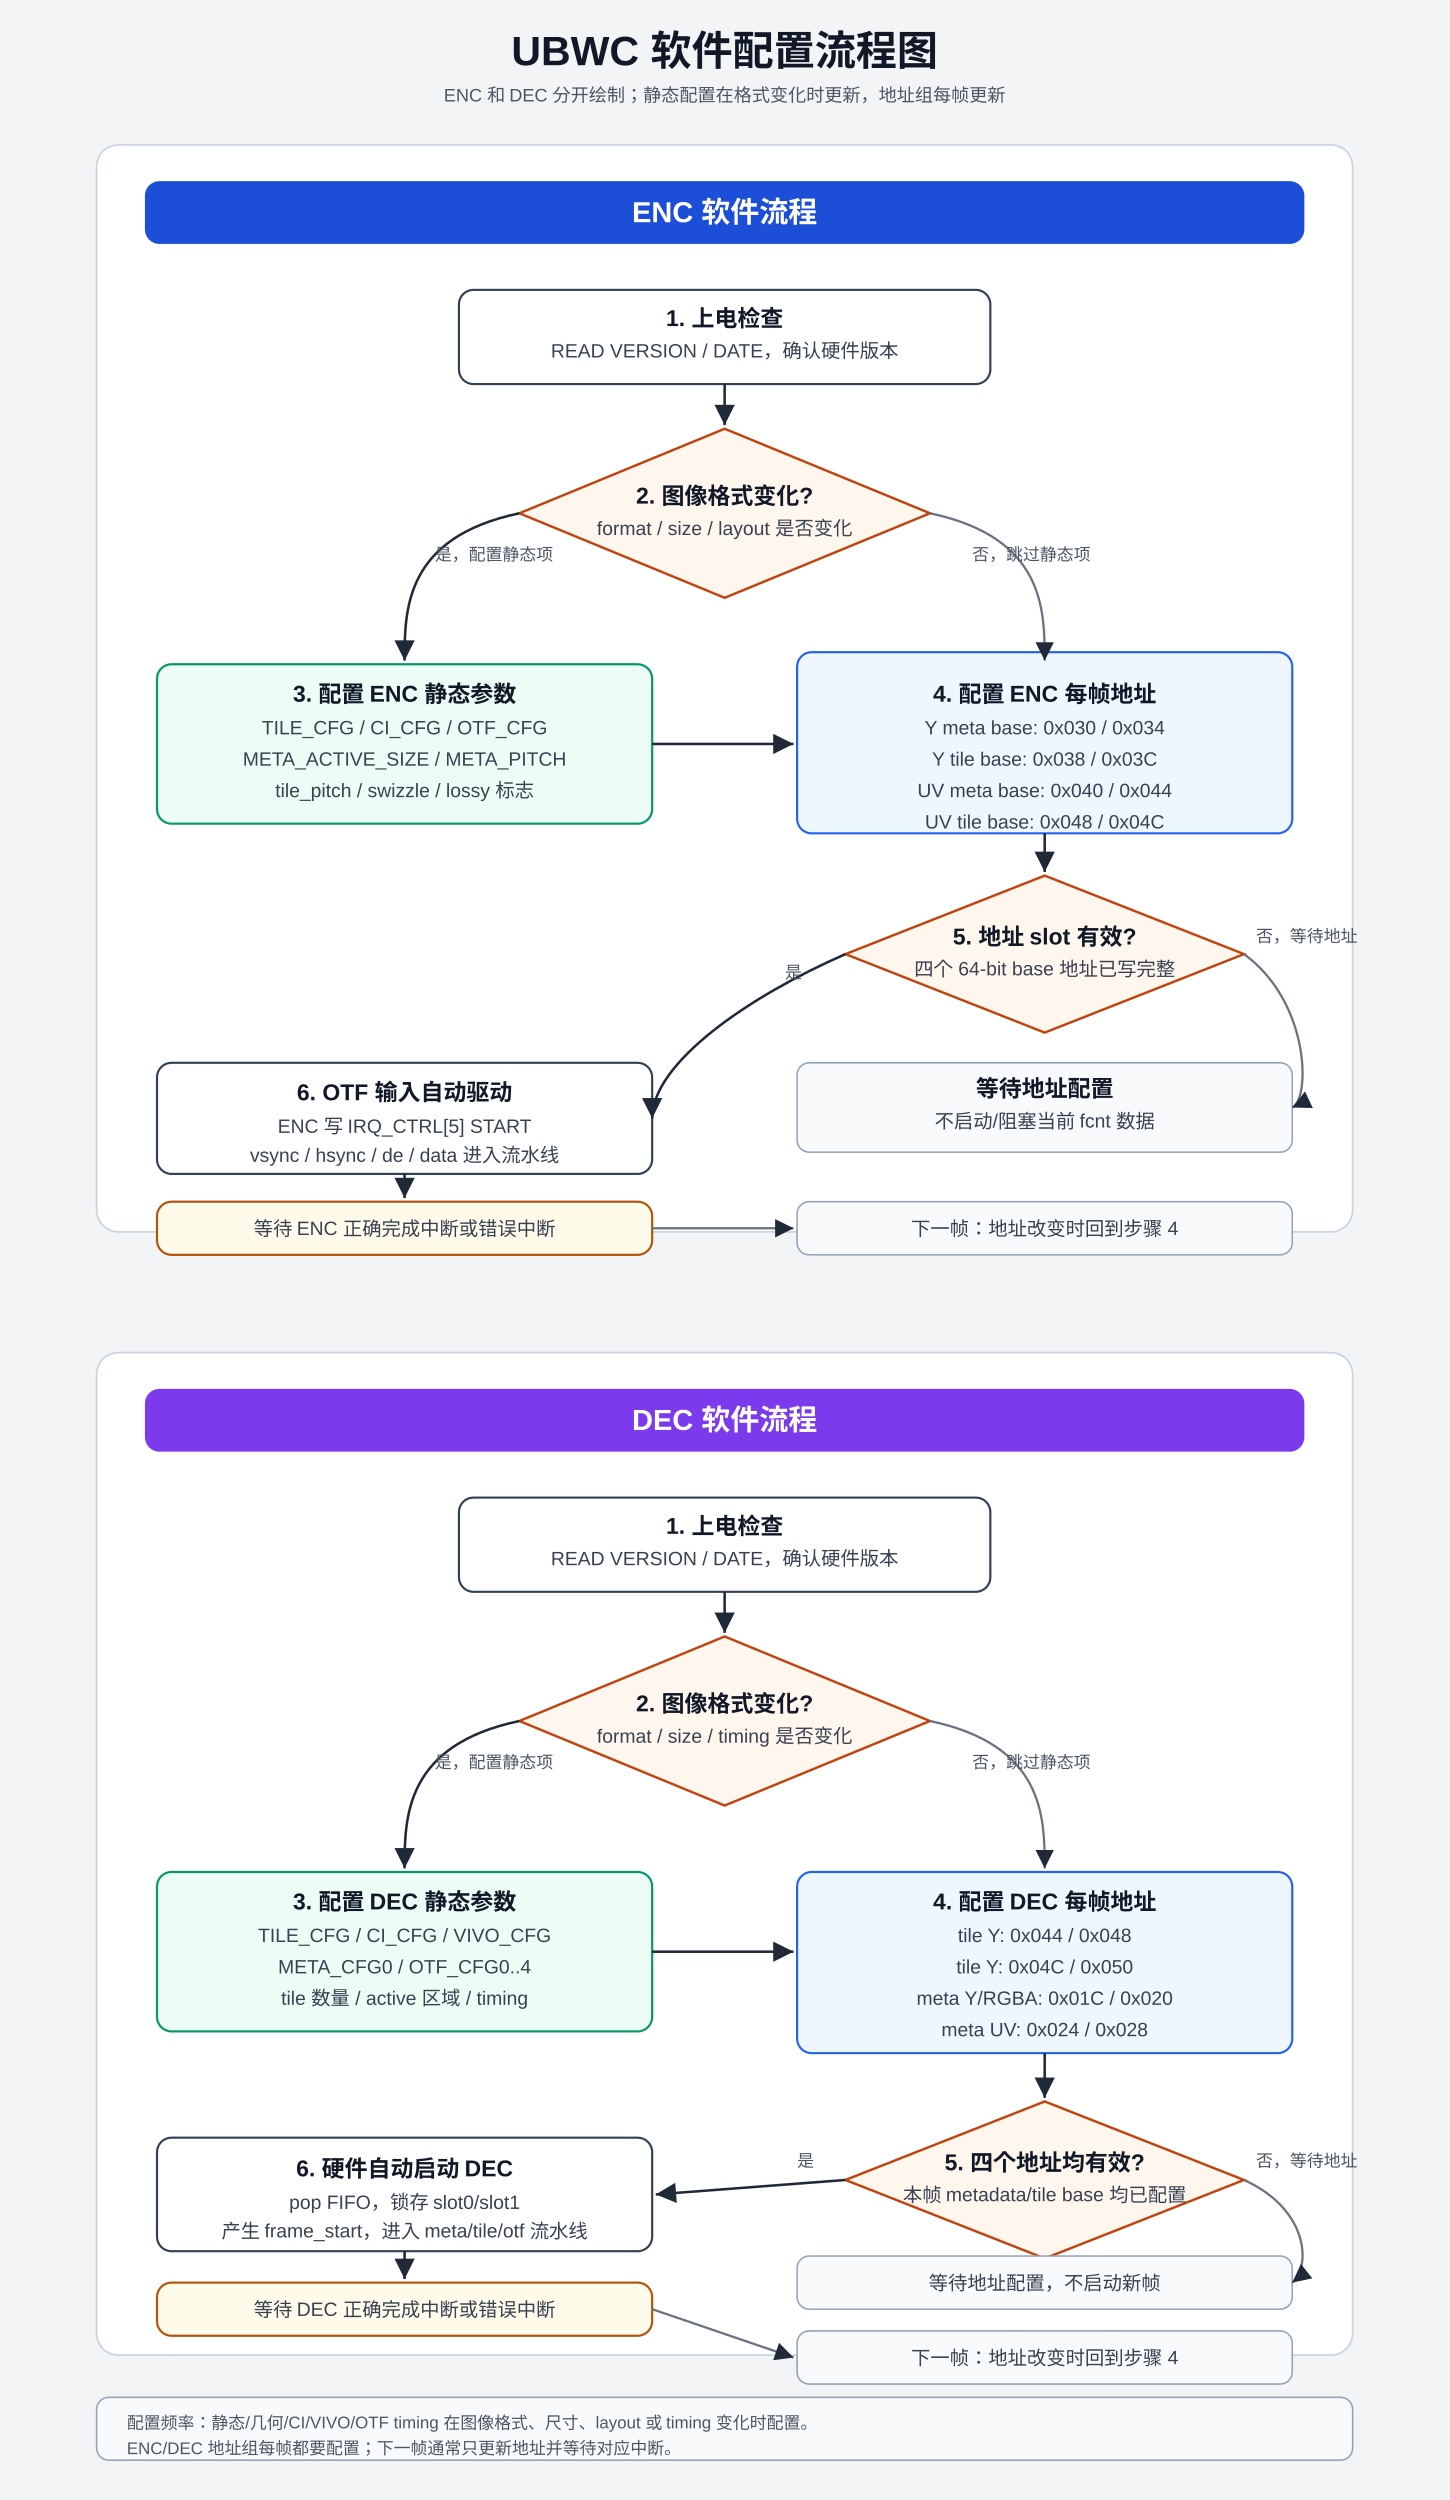
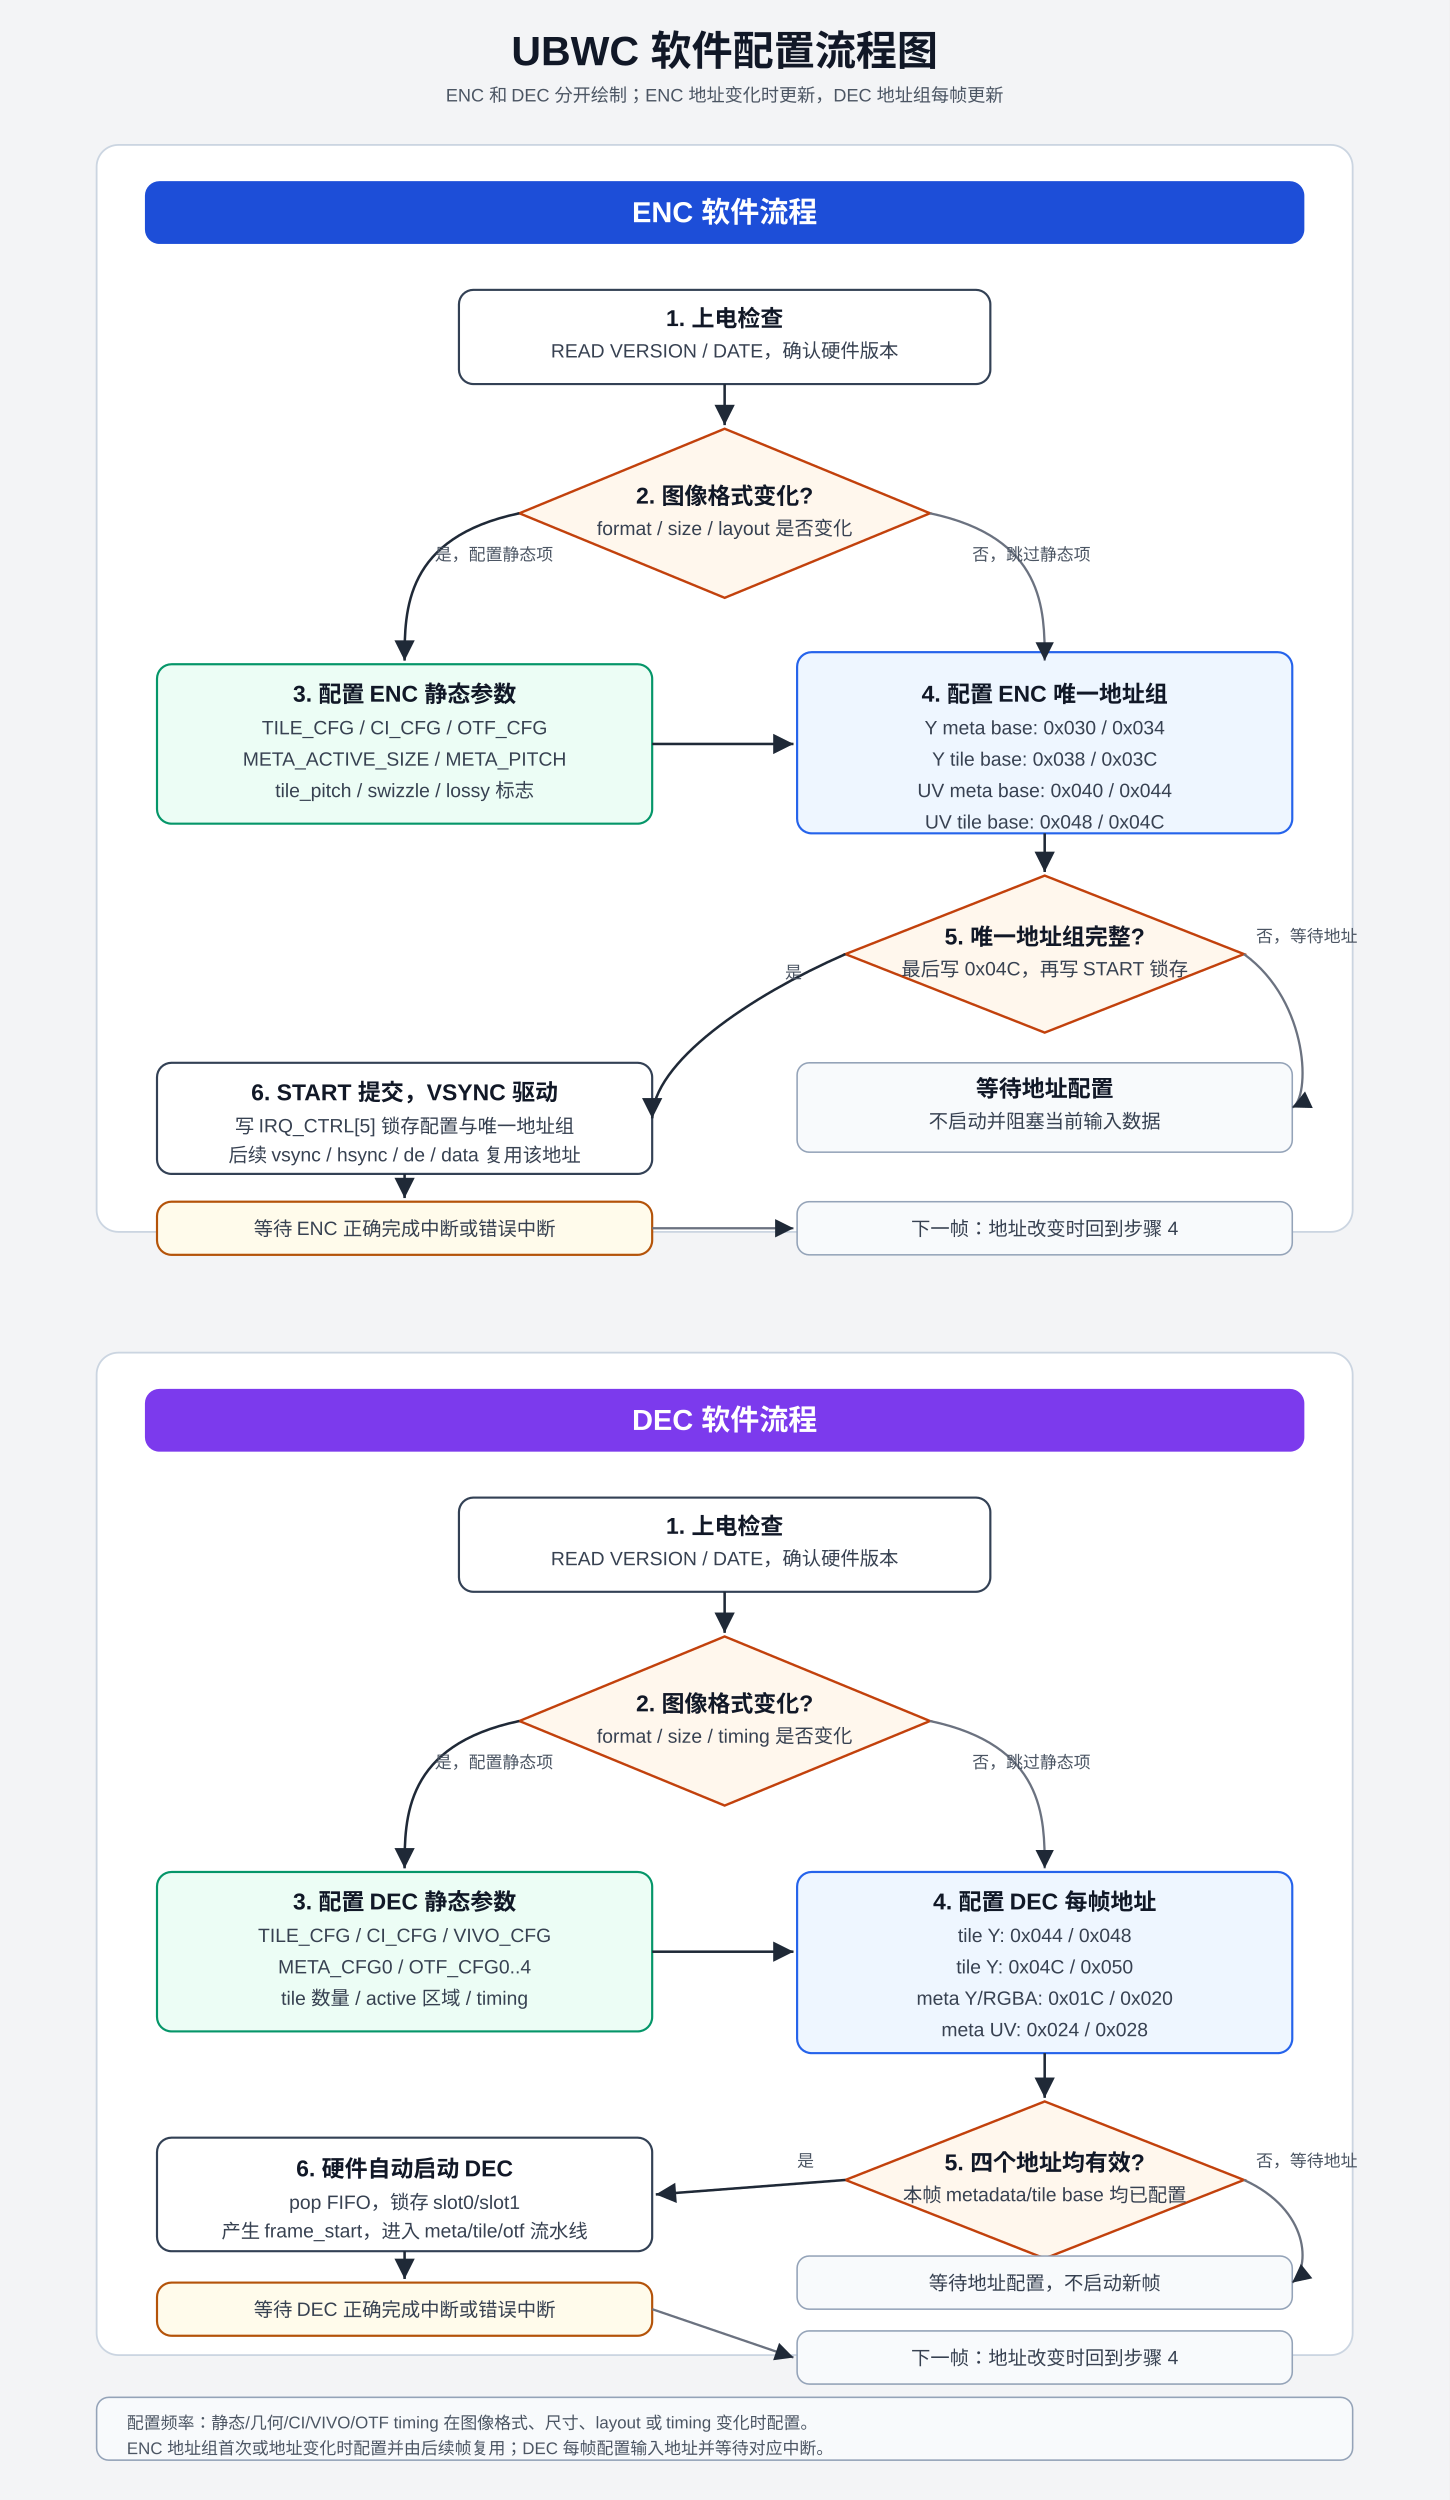
<svg xmlns="http://www.w3.org/2000/svg" width="1200" height="2070" viewBox="0 0 1200 2070">
  <defs>
    <marker id="arrow" markerWidth="12" markerHeight="12" refX="10" refY="6" orient="auto" markerUnits="strokeWidth">
      <path d="M2,2 L10,6 L2,10 Z" fill="#1f2937" />
    </marker>
    <style>
      .title { font: 700 34px "PingFang SC", "Microsoft YaHei", Arial, sans-serif; fill: #111827; }
      .subtitle { font: 15px "PingFang SC", "Microsoft YaHei", Arial, sans-serif; fill: #4b5563; }
      .panel-title { font: 700 24px "PingFang SC", "Microsoft YaHei", Arial, sans-serif; fill: #ffffff; }
      .box-title { font: 700 19px "PingFang SC", "Microsoft YaHei", Arial, sans-serif; fill: #111827; }
      .box-text { font: 16px "PingFang SC", "Microsoft YaHei", Arial, sans-serif; fill: #374151; }
      .small { font: 14px "PingFang SC", "Microsoft YaHei", Arial, sans-serif; fill: #4b5563; }
      .edge { stroke: #1f2937; stroke-width: 2.1; fill: none; marker-end: url(#arrow); }
      .edge-soft { stroke: #6b7280; stroke-width: 1.9; fill: none; marker-end: url(#arrow); }
      .panel { fill: #ffffff; stroke: #cbd5e1; stroke-width: 1.5; rx: 18; }
      .header-enc { fill: #1d4ed8; rx: 12; }
      .header-dec { fill: #7c3aed; rx: 12; }
      .box { fill: #ffffff; stroke: #334155; stroke-width: 1.8; rx: 12; }
      .format { fill: #ecfdf5; stroke: #059669; stroke-width: 1.8; rx: 12; }
      .frame { fill: #eef6ff; stroke: #2563eb; stroke-width: 1.8; rx: 12; }
      .decision { fill: #fff7ed; stroke: #c2410c; stroke-width: 2; }
      .irq { fill: #fffbeb; stroke: #b45309; stroke-width: 1.8; rx: 12; }
      .error { fill: #fef2f2; stroke: #dc2626; stroke-width: 1.8; rx: 12; }
      .note { fill: #f8fafc; stroke: #94a3b8; stroke-width: 1.3; rx: 10; }
    </style>
  </defs>
  <rect x="0" y="0" width="1200" height="2070" fill="#f3f4f6" />
  <text x="600" y="54" text-anchor="middle" class="title">UBWC 软件配置流程图</text>
-   <text x="600" y="84" text-anchor="middle" class="subtitle">ENC 和 DEC 分开绘制；静态配置在格式变化时更新，地址组每帧更新</text>
+   <text x="600" y="84" text-anchor="middle" class="subtitle">ENC 和 DEC 分开绘制；ENC 地址变化时更新，DEC 地址组每帧更新</text>
  <rect x="80" y="120" width="1040" height="900" class="panel" />
  <rect x="120" y="150" width="960" height="52" class="header-enc" />
  <text x="600" y="184" text-anchor="middle" class="panel-title">ENC 软件流程</text>
  <rect x="380" y="240" width="440" height="78" class="box" />
  <text x="600" y="270" text-anchor="middle" class="box-title">1. 上电检查</text>
  <text x="600" y="296" text-anchor="middle" class="box-text">READ VERSION / DATE，确认硬件版本</text>
  <polygon points="600,355 770,425 600,495 430,425" class="decision" />
  <text x="600" y="417" text-anchor="middle" class="box-title">2. 图像格式变化?</text>
  <text x="600" y="443" text-anchor="middle" class="box-text">format / size / layout 是否变化</text>
  <rect x="130" y="550" width="410" height="132" class="format" />
  <text x="335" y="581" text-anchor="middle" class="box-title">3. 配置 ENC 静态参数</text>
  <text x="335" y="608" text-anchor="middle" class="box-text">TILE_CFG / CI_CFG / OTF_CFG</text>
  <text x="335" y="634" text-anchor="middle" class="box-text">META_ACTIVE_SIZE / META_PITCH</text>
  <text x="335" y="660" text-anchor="middle" class="box-text">tile_pitch / swizzle / lossy 标志</text>
  <rect x="660" y="540" width="410" height="150" class="frame" />
-   <text x="865" y="581" text-anchor="middle" class="box-title">4. 配置 ENC 每帧地址</text>
+   <text x="865" y="581" text-anchor="middle" class="box-title">4. 配置 ENC 唯一地址组</text>
  <text x="865" y="608" text-anchor="middle" class="box-text">Y meta base: 0x030 / 0x034</text>
  <text x="865" y="634" text-anchor="middle" class="box-text">Y tile base: 0x038 / 0x03C</text>
  <text x="865" y="660" text-anchor="middle" class="box-text">UV meta base: 0x040 / 0x044</text>
  <text x="865" y="686" text-anchor="middle" class="box-text">UV tile base: 0x048 / 0x04C</text>
  <polygon points="865,725 1030,790 865,855 700,790" class="decision" />
-   <text x="865" y="782" text-anchor="middle" class="box-title">5. 地址 slot 有效?</text>
-   <text x="865" y="808" text-anchor="middle" class="box-text">四个 64-bit base 地址已写完整</text>
+   <text x="865" y="782" text-anchor="middle" class="box-title">5. 唯一地址组完整?</text>
+   <text x="865" y="808" text-anchor="middle" class="box-text">最后写 0x04C，再写 START 锁存</text>
  <rect x="130" y="880" width="410" height="92" class="box" />
-   <text x="335" y="911" text-anchor="middle" class="box-title">6. OTF 输入自动驱动</text>
-   <text x="335" y="938" text-anchor="middle" class="box-text">ENC 写 IRQ_CTRL[5] START</text>
-   <text x="335" y="962" text-anchor="middle" class="box-text">vsync / hsync / de / data 进入流水线</text>
+   <text x="335" y="911" text-anchor="middle" class="box-title">6. START 提交，VSYNC 驱动</text>
+   <text x="335" y="938" text-anchor="middle" class="box-text">写 IRQ_CTRL[5] 锁存配置与唯一地址组</text>
+   <text x="335" y="962" text-anchor="middle" class="box-text">后续 vsync / hsync / de / data 复用该地址</text>
  <rect x="660" y="880" width="410" height="74" class="note" />
  <text x="865" y="908" text-anchor="middle" class="box-title">等待地址配置</text>
-   <text x="865" y="934" text-anchor="middle" class="box-text">不启动/阻塞当前 fcnt 数据</text>
+   <text x="865" y="934" text-anchor="middle" class="box-text">不启动并阻塞当前输入数据</text>
  <rect x="130" y="995" width="410" height="44" class="irq" />
  <text x="335" y="1023" text-anchor="middle" class="box-text">等待 ENC 正确完成中断或错误中断</text>
  <rect x="660" y="995" width="410" height="44" class="note" />
  <text x="865" y="1023" text-anchor="middle" class="box-text">下一帧：地址改变时回到步骤 4</text>
  <path class="edge" d="M600,318 L600,352" />
  <path class="edge" d="M430,425 C335,445 335,505 335,547" />
  <text x="360" y="464" class="small">是，配置静态项</text>
  <path class="edge-soft" d="M770,425 C865,445 865,505 865,547" />
  <text x="805" y="464" class="small">否，跳过静态项</text>
  <path class="edge" d="M540,616 L657,616" />
  <path class="edge" d="M865,690 L865,722" />
  <path class="edge" d="M700,790 C620,825 540,880 540,926" />
  <text x="650" y="810" class="small">是</text>
  <path class="edge" d="M335,972 L335,992" />
  <path class="edge-soft" d="M1030,790 C1085,830 1085,910 1070,917" />
  <text x="1040" y="780" class="small">否，等待地址</text>
  <path class="edge-soft" d="M540,1017 L657,1017" />
  <rect x="80" y="1120" width="1040" height="830" class="panel" />
  <rect x="120" y="1150" width="960" height="52" class="header-dec" />
  <text x="600" y="1184" text-anchor="middle" class="panel-title">DEC 软件流程</text>
  <rect x="380" y="1240" width="440" height="78" class="box" />
  <text x="600" y="1270" text-anchor="middle" class="box-title">1. 上电检查</text>
  <text x="600" y="1296" text-anchor="middle" class="box-text">READ VERSION / DATE，确认硬件版本</text>
  <polygon points="600,1355 770,1425 600,1495 430,1425" class="decision" />
  <text x="600" y="1417" text-anchor="middle" class="box-title">2. 图像格式变化?</text>
  <text x="600" y="1443" text-anchor="middle" class="box-text">format / size / timing 是否变化</text>
  <rect x="130" y="1550" width="410" height="132" class="format" />
  <text x="335" y="1581" text-anchor="middle" class="box-title">3. 配置 DEC 静态参数</text>
  <text x="335" y="1608" text-anchor="middle" class="box-text">TILE_CFG / CI_CFG / VIVO_CFG</text>
  <text x="335" y="1634" text-anchor="middle" class="box-text">META_CFG0 / OTF_CFG0..4</text>
  <text x="335" y="1660" text-anchor="middle" class="box-text">tile 数量 / active 区域 / timing</text>
  <rect x="660" y="1550" width="410" height="150" class="frame" />
  <text x="865" y="1581" text-anchor="middle" class="box-title">4. 配置 DEC 每帧地址</text>
  <text x="865" y="1608" text-anchor="middle" class="box-text">tile Y: 0x044 / 0x048</text>
  <text x="865" y="1634" text-anchor="middle" class="box-text">tile Y: 0x04C / 0x050</text>
  <text x="865" y="1660" text-anchor="middle" class="box-text">meta Y/RGBA: 0x01C / 0x020</text>
  <text x="865" y="1686" text-anchor="middle" class="box-text">meta UV: 0x024 / 0x028</text>
  <polygon points="865,1740 1030,1805 865,1870 700,1805" class="decision" />
  <text x="865" y="1797" text-anchor="middle" class="box-title">5. 四个地址均有效?</text>
  <text x="865" y="1823" text-anchor="middle" class="box-text">本帧 metadata/tile base 均已配置</text>
  <rect x="130" y="1770" width="410" height="94" class="box" />
  <text x="335" y="1802" text-anchor="middle" class="box-title">6. 硬件自动启动 DEC</text>
  <text x="335" y="1829" text-anchor="middle" class="box-text">pop FIFO，锁存 slot0/slot1</text>
  <text x="335" y="1853" text-anchor="middle" class="box-text">产生 frame_start，进入 meta/tile/otf 流水线</text>
  <rect x="130" y="1890" width="410" height="44" class="irq" />
  <text x="335" y="1918" text-anchor="middle" class="box-text">等待 DEC 正确完成中断或错误中断</text>
  <rect x="660" y="1868" width="410" height="44" class="note" />
  <text x="865" y="1896" text-anchor="middle" class="box-text">等待地址配置，不启动新帧</text>
  <rect x="660" y="1930" width="410" height="44" class="note" />
  <text x="865" y="1958" text-anchor="middle" class="box-text">下一帧：地址改变时回到步骤 4</text>
  <path class="edge" d="M600,1318 L600,1352" />
  <path class="edge" d="M430,1425 C335,1445 335,1505 335,1547" />
  <text x="360" y="1464" class="small">是，配置静态项</text>
  <path class="edge-soft" d="M770,1425 C865,1445 865,1505 865,1547" />
  <text x="805" y="1464" class="small">否，跳过静态项</text>
  <path class="edge" d="M540,1616 L657,1616" />
  <path class="edge" d="M865,1700 L865,1737" />
  <path class="edge" d="M700,1805 L543,1817" />
  <text x="660" y="1794" class="small">是</text>
  <path class="edge-soft" d="M1030,1805 C1085,1830 1085,1878 1070,1890" />
  <text x="1040" y="1794" class="small">否，等待地址</text>
  <path class="edge" d="M335,1864 L335,1887" />
  <path class="edge-soft" d="M540,1912 L657,1952" />
  <rect x="80" y="1985" width="1040" height="52" class="note" />
  <text x="105" y="2011" class="small">配置频率：静态/几何/CI/VIVO/OTF timing 在图像格式、尺寸、layout 或 timing 变化时配置。</text>
-   <text x="105" y="2032" class="small">ENC/DEC 地址组每帧都要配置；下一帧通常只更新地址并等待对应中断。</text>
+   <text x="105" y="2032" class="small">ENC 地址组首次或地址变化时配置并由后续帧复用；DEC 每帧配置输入地址并等待对应中断。</text>
</svg>
